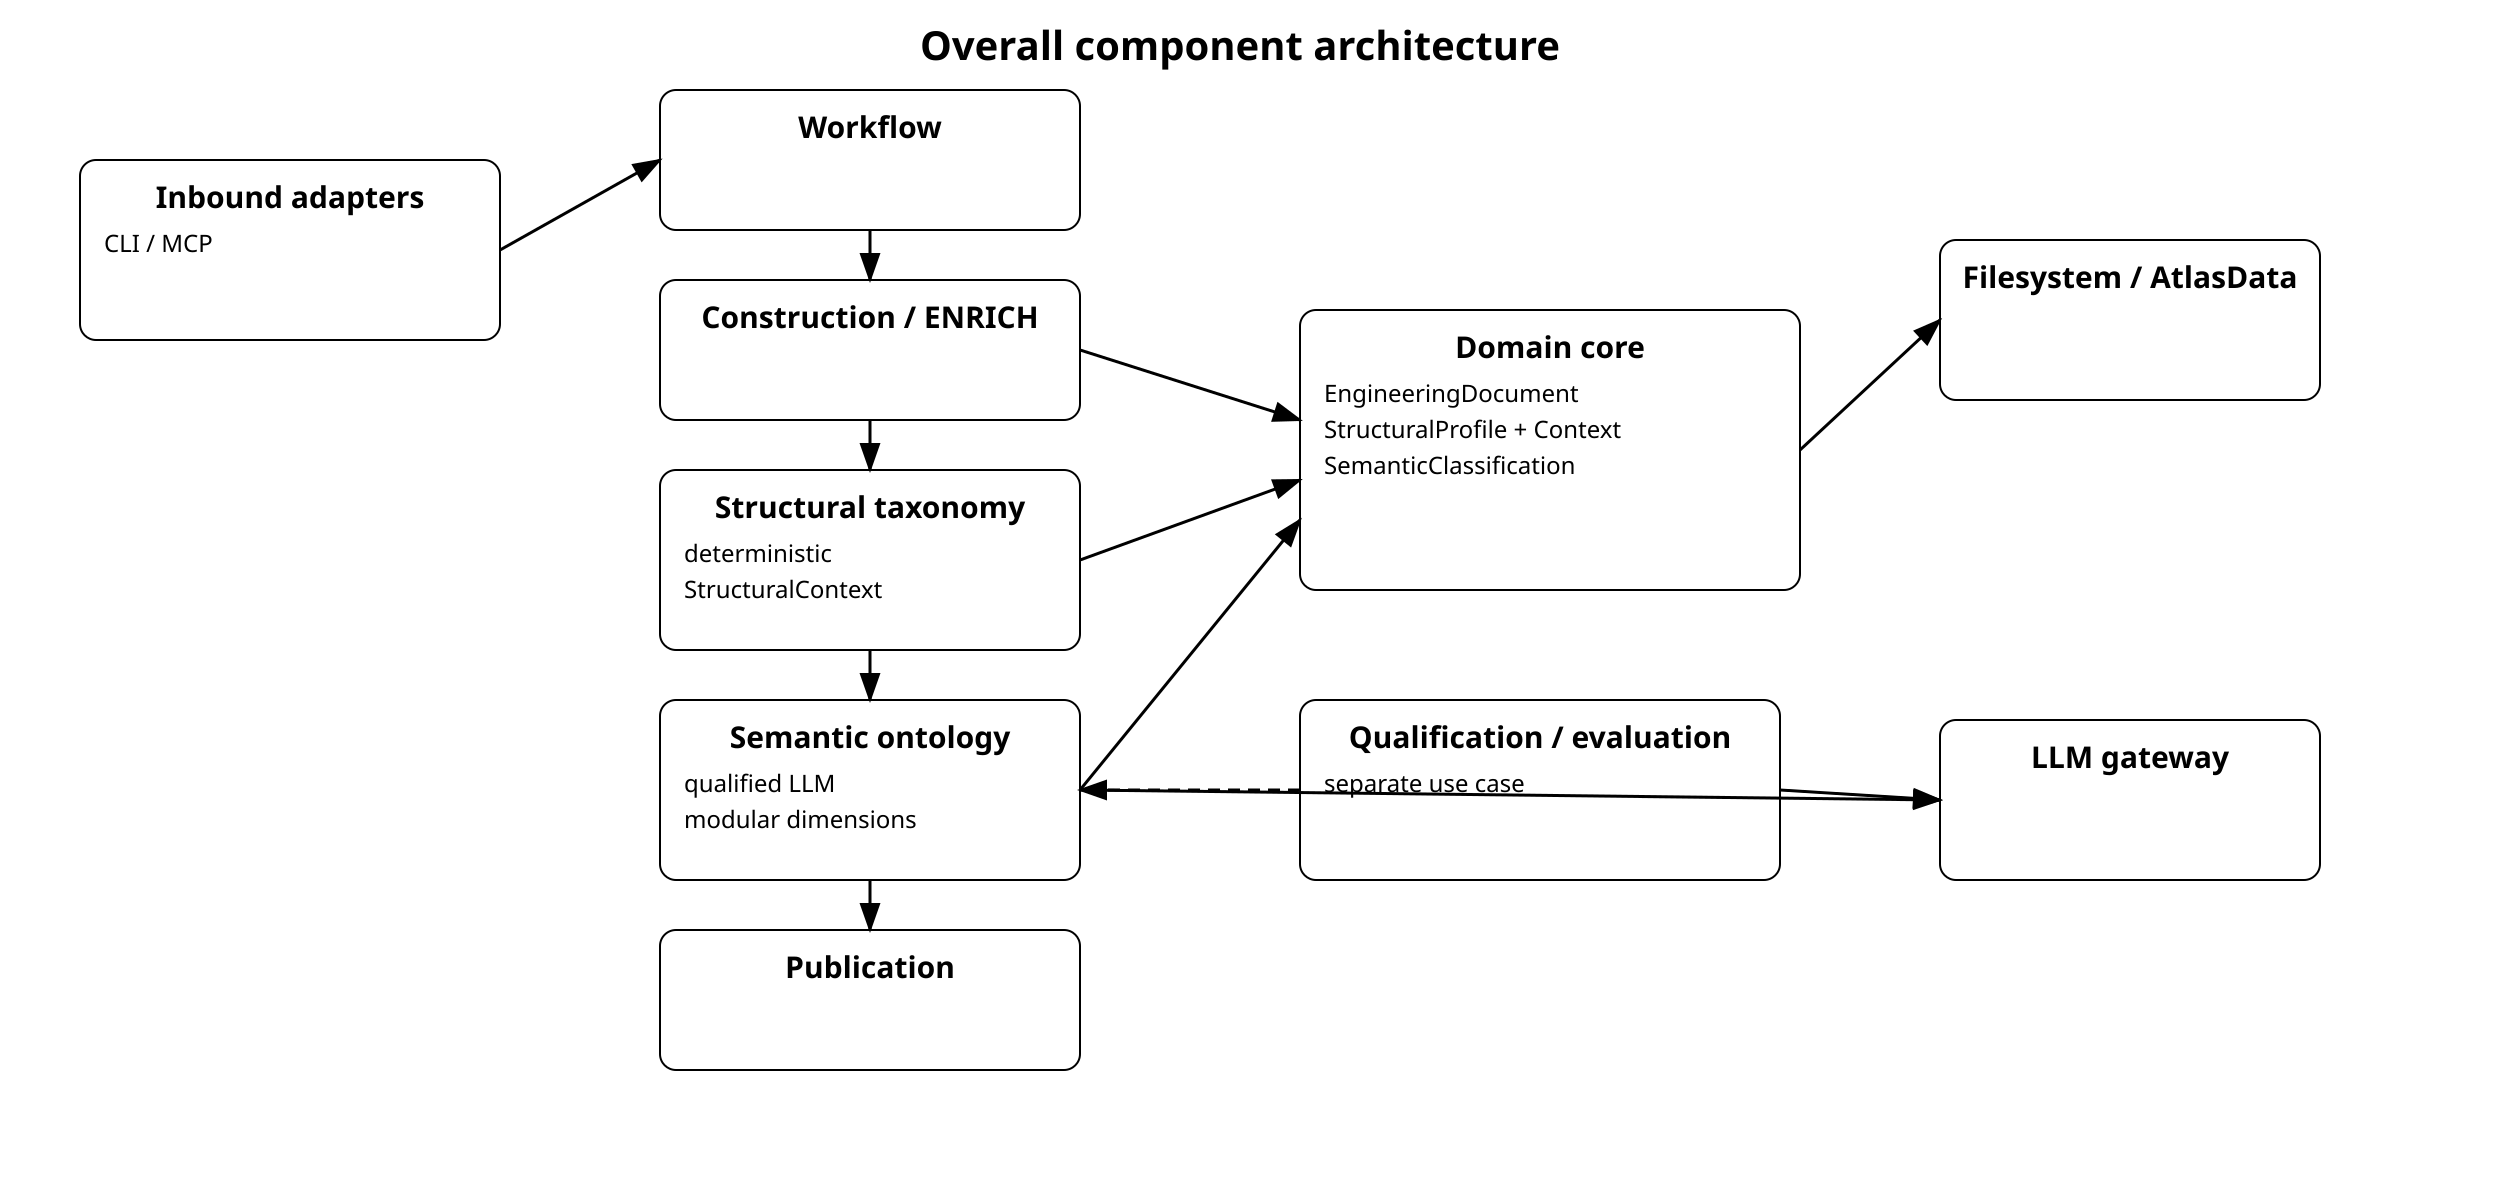
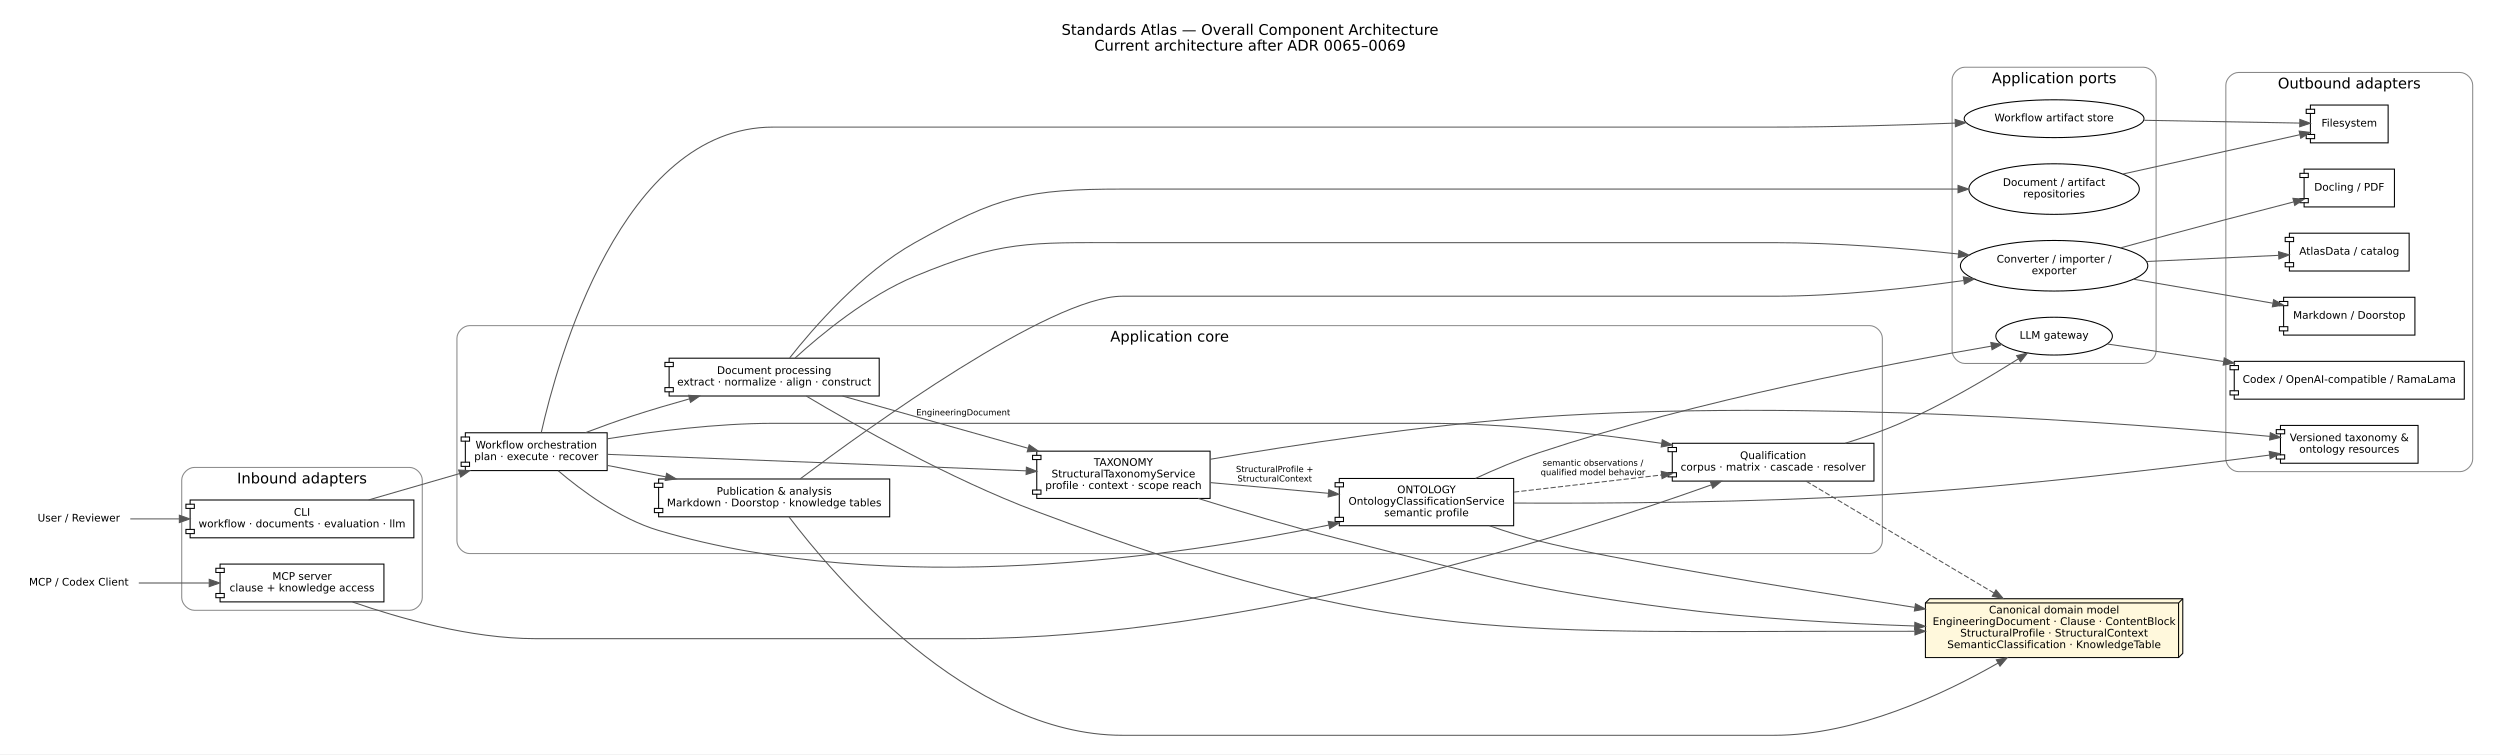
- <svg xmlns="http://www.w3.org/2000/svg" width="1250" height="600" viewBox="0 0 1250 600">
-   <defs>
-     <marker id="arrow" markerWidth="10" markerHeight="7" refX="9" refY="3.5" orient="auto">
-       <polygon points="0 0, 10 3.5, 0 7" fill="black" />
-     </marker>
-   </defs>
-   <rect width="100%" height="100%" fill="white" />
-   <text x="620" y="30" font-family="sans-serif" font-size="20" font-weight="bold" text-anchor="middle">Overall component architecture</text>
-   <rect x="40" y="80" width="210" height="90" rx="8" fill="white" stroke="black" />
-   <text x="145.0" y="104" font-family="sans-serif" font-size="15" font-weight="bold" text-anchor="middle">Inbound adapters</text>
-   <text x="52" y="126" font-family="sans-serif" font-size="12" font-weight="normal" text-anchor="start">CLI / MCP</text>
-   <rect x="330" y="45" width="210" height="70" rx="8" fill="white" stroke="black" />
-   <text x="435.0" y="69" font-family="sans-serif" font-size="15" font-weight="bold" text-anchor="middle">Workflow</text>
-   <rect x="330" y="140" width="210" height="70" rx="8" fill="white" stroke="black" />
-   <text x="435.0" y="164" font-family="sans-serif" font-size="15" font-weight="bold" text-anchor="middle">Construction / ENRICH</text>
-   <rect x="330" y="235" width="210" height="90" rx="8" fill="white" stroke="black" />
-   <text x="435.0" y="259" font-family="sans-serif" font-size="15" font-weight="bold" text-anchor="middle">Structural taxonomy</text>
-   <text x="342" y="281" font-family="sans-serif" font-size="12" font-weight="normal" text-anchor="start">deterministic</text>
-   <text x="342" y="299" font-family="sans-serif" font-size="12" font-weight="normal" text-anchor="start">StructuralContext</text>
-   <rect x="330" y="350" width="210" height="90" rx="8" fill="white" stroke="black" />
-   <text x="435.0" y="374" font-family="sans-serif" font-size="15" font-weight="bold" text-anchor="middle">Semantic ontology</text>
-   <text x="342" y="396" font-family="sans-serif" font-size="12" font-weight="normal" text-anchor="start">qualified LLM</text>
-   <text x="342" y="414" font-family="sans-serif" font-size="12" font-weight="normal" text-anchor="start">modular dimensions</text>
-   <rect x="330" y="465" width="210" height="70" rx="8" fill="white" stroke="black" />
-   <text x="435.0" y="489" font-family="sans-serif" font-size="15" font-weight="bold" text-anchor="middle">Publication</text>
-   <rect x="650" y="350" width="240" height="90" rx="8" fill="white" stroke="black" />
-   <text x="770.0" y="374" font-family="sans-serif" font-size="15" font-weight="bold" text-anchor="middle">Qualification / evaluation</text>
-   <text x="662" y="396" font-family="sans-serif" font-size="12" font-weight="normal" text-anchor="start">separate use case</text>
-   <rect x="650" y="155" width="250" height="140" rx="8" fill="white" stroke="black" />
-   <text x="775.0" y="179" font-family="sans-serif" font-size="15" font-weight="bold" text-anchor="middle">Domain core</text>
-   <text x="662" y="201" font-family="sans-serif" font-size="12" font-weight="normal" text-anchor="start">EngineeringDocument</text>
-   <text x="662" y="219" font-family="sans-serif" font-size="12" font-weight="normal" text-anchor="start">StructuralProfile + Context</text>
-   <text x="662" y="237" font-family="sans-serif" font-size="12" font-weight="normal" text-anchor="start">SemanticClassification</text>
-   <rect x="970" y="120" width="190" height="80" rx="8" fill="white" stroke="black" />
-   <text x="1065.0" y="144" font-family="sans-serif" font-size="15" font-weight="bold" text-anchor="middle">Filesystem / AtlasData</text>
-   <rect x="970" y="360" width="190" height="80" rx="8" fill="white" stroke="black" />
-   <text x="1065.0" y="384" font-family="sans-serif" font-size="15" font-weight="bold" text-anchor="middle">LLM gateway</text>
-   <line x1="250" y1="125" x2="330" y2="80" stroke="black" stroke-width="1.5" marker-end="url(#arrow)" />
-   <line x1="435" y1="115" x2="435" y2="140" stroke="black" stroke-width="1.5" marker-end="url(#arrow)" />
-   <line x1="435" y1="210" x2="435" y2="235" stroke="black" stroke-width="1.5" marker-end="url(#arrow)" />
-   <line x1="435" y1="325" x2="435" y2="350" stroke="black" stroke-width="1.5" marker-end="url(#arrow)" />
-   <line x1="435" y1="440" x2="435" y2="465" stroke="black" stroke-width="1.5" marker-end="url(#arrow)" />
-   <line x1="540" y1="175" x2="650" y2="210" stroke="black" stroke-width="1.5" marker-end="url(#arrow)" />
-   <line x1="540" y1="280" x2="650" y2="240" stroke="black" stroke-width="1.5" marker-end="url(#arrow)" />
-   <line x1="540" y1="395" x2="650" y2="260" stroke="black" stroke-width="1.5" marker-end="url(#arrow)" />
-   <line x1="900" y1="225" x2="970" y2="160" stroke="black" stroke-width="1.5" marker-end="url(#arrow)" />
-   <line x1="540" y1="395" x2="970" y2="400" stroke="black" stroke-width="1.5" marker-end="url(#arrow)" />
-   <line x1="890" y1="395" x2="970" y2="400" stroke="black" stroke-width="1.5" marker-end="url(#arrow)" />
-   <line x1="650" y1="395" x2="540" y2="395" stroke="black" stroke-width="1.5" marker-end="url(#arrow)" stroke-dasharray="6 4" />
+ <svg xmlns="http://www.w3.org/2000/svg" width="2380pt" height="718pt" viewBox="0.00 0.00 2380.00 718.00">
+   <g id="graph0" class="graph" transform="scale(1 1) rotate(0) translate(18 700)">
+     <polygon fill="white" stroke="transparent" points="-18,18 -18,-700 2362,-700 2362,18 -18,18" />
+     <text text-anchor="middle" x="1172" y="-666.8" font-family="DejaVu Sans" font-size="14.00">Standards Atlas — Overall Component Architecture</text>
+     <text text-anchor="middle" x="1172" y="-651.8" font-family="DejaVu Sans" font-size="14.00">Current architecture after ADR 0065–0069</text>
+     <g id="clust1" class="cluster">
+       <path fill="white" stroke="#888888" d="M167,-119C167,-119 372,-119 372,-119 378,-119 384,-125 384,-131 384,-131 384,-243 384,-243 384,-249 378,-255 372,-255 372,-255 167,-255 167,-255 161,-255 155,-249 155,-243 155,-243 155,-131 155,-131 155,-125 161,-119 167,-119" />
+       <text text-anchor="middle" x="269.5" y="-239.8" font-family="DejaVu Sans" font-size="14.00">Inbound adapters</text>
+     </g>
+     <g id="clust2" class="cluster">
+       <path fill="white" stroke="#888888" d="M429,-173C429,-173 1762,-173 1762,-173 1768,-173 1774,-179 1774,-185 1774,-185 1774,-378 1774,-378 1774,-384 1768,-390 1762,-390 1762,-390 429,-390 429,-390 423,-390 417,-384 417,-378 417,-378 417,-185 417,-185 417,-179 423,-173 429,-173" />
+       <text text-anchor="middle" x="1095.5" y="-374.8" font-family="DejaVu Sans" font-size="14.00">Application core</text>
+     </g>
+     <g id="clust3" class="cluster">
+       <path fill="white" stroke="#888888" d="M1852.4,-354C1852.4,-354 2022.6,-354 2022.6,-354 2028.6,-354 2034.6,-360 2034.6,-366 2034.6,-366 2034.6,-624 2034.6,-624 2034.6,-630 2028.6,-636 2022.6,-636 2022.6,-636 1852.4,-636 1852.4,-636 1846.4,-636 1840.4,-630 1840.4,-624 1840.4,-624 1840.4,-366 1840.4,-366 1840.4,-360 1846.4,-354 1852.4,-354" />
+       <text text-anchor="middle" x="1937.5" y="-620.8" font-family="DejaVu Sans" font-size="14.00">Application ports</text>
+     </g>
+     <g id="clust4" class="cluster">
+       <path fill="white" stroke="#888888" d="M2113,-251C2113,-251 2324,-251 2324,-251 2330,-251 2336,-257 2336,-263 2336,-263 2336,-619 2336,-619 2336,-625 2330,-631 2324,-631 2324,-631 2113,-631 2113,-631 2107,-631 2101,-625 2101,-619 2101,-619 2101,-263 2101,-263 2101,-257 2107,-251 2113,-251" />
+       <text text-anchor="middle" x="2218.5" y="-615.8" font-family="DejaVu Sans" font-size="14.00">Outbound adapters</text>
+     </g>
+     <g id="node1" class="node">
+       <path fill="white" stroke="transparent" d="M94,-224C94,-224 20,-224 20,-224 14,-224 8,-218 8,-212 8,-212 8,-200 8,-200 8,-194 14,-188 20,-188 20,-188 94,-188 94,-188 100,-188 106,-194 106,-200 106,-200 106,-212 106,-212 106,-218 100,-224 94,-224" />
+       <text text-anchor="middle" x="57" y="-203.5" font-family="DejaVu Sans" font-size="10.00">User / Reviewer</text>
+     </g>
+     <g id="node3" class="node">
+       <polygon fill="white" stroke="black" points="376,-224 163,-224 163,-220 159,-220 159,-216 163,-216 163,-196 159,-196 159,-192 163,-192 163,-188 376,-188 376,-224" />
+       <polyline fill="none" stroke="black" points="163,-220 167,-220 167,-216 163,-216 " />
+       <polyline fill="none" stroke="black" points="163,-196 167,-196 167,-192 163,-192 " />
+       <text text-anchor="middle" x="269.5" y="-209" font-family="DejaVu Sans" font-size="10.00">CLI</text>
+       <text text-anchor="middle" x="269.5" y="-198" font-family="DejaVu Sans" font-size="10.00">workflow · documents · evaluation · llm</text>
+     </g>
+     <g id="edge1" class="edge">
+       <path fill="none" stroke="#555555" d="M106.03,-206C120.1,-206 136.12,-206 152.5,-206" />
+       <polygon fill="#555555" stroke="#555555" points="152.73,-209.5 162.73,-206 152.73,-202.5 152.73,-209.5" />
+     </g>
+     <g id="node2" class="node">
+       <path fill="white" stroke="transparent" d="M102,-163C102,-163 12,-163 12,-163 6,-163 0,-157 0,-151 0,-151 0,-139 0,-139 0,-133 6,-127 12,-127 12,-127 102,-127 102,-127 108,-127 114,-133 114,-139 114,-139 114,-151 114,-151 114,-157 108,-163 102,-163" />
+       <text text-anchor="middle" x="57" y="-142.5" font-family="DejaVu Sans" font-size="10.00">MCP / Codex Client</text>
+     </g>
+     <g id="node4" class="node">
+       <polygon fill="white" stroke="black" points="347.5,-163 191.5,-163 191.5,-159 187.5,-159 187.5,-155 191.5,-155 191.5,-135 187.5,-135 187.5,-131 191.5,-131 191.5,-127 347.5,-127 347.5,-163" />
+       <polyline fill="none" stroke="black" points="191.5,-159 195.5,-159 195.5,-155 191.5,-155 " />
+       <polyline fill="none" stroke="black" points="191.5,-135 195.5,-135 195.5,-131 191.5,-131 " />
+       <text text-anchor="middle" x="269.5" y="-148" font-family="DejaVu Sans" font-size="10.00">MCP server</text>
+       <text text-anchor="middle" x="269.5" y="-137" font-family="DejaVu Sans" font-size="10.00">clause + knowledge access</text>
+     </g>
+     <g id="edge2" class="edge">
+       <path fill="none" stroke="#555555" d="M114.13,-145C134.62,-145 158.31,-145 180.89,-145" />
+       <polygon fill="#555555" stroke="#555555" points="181.17,-148.5 191.17,-145 181.17,-141.5 181.17,-148.5" />
+     </g>
+     <g id="node5" class="node">
+       <polygon fill="white" stroke="black" points="560,-288 425,-288 425,-284 421,-284 421,-280 425,-280 425,-260 421,-260 421,-256 425,-256 425,-252 560,-252 560,-288" />
+       <polyline fill="none" stroke="black" points="425,-284 429,-284 429,-280 425,-280 " />
+       <polyline fill="none" stroke="black" points="425,-260 429,-260 429,-256 425,-256 " />
+       <text text-anchor="middle" x="492.5" y="-273" font-family="DejaVu Sans" font-size="10.00">Workflow orchestration</text>
+       <text text-anchor="middle" x="492.5" y="-262" font-family="DejaVu Sans" font-size="10.00">plan · execute · recover</text>
+     </g>
+     <g id="edge3" class="edge">
+       <path fill="none" stroke="#555555" d="M332.94,-224.08C359.89,-231.89 391.57,-241.06 419.5,-249.15" />
+       <polygon fill="#555555" stroke="#555555" points="418.63,-252.54 429.21,-251.96 420.58,-245.82 418.63,-252.54" />
+     </g>
+     <g id="node9" class="node">
+       <polygon fill="white" stroke="black" points="1766,-278 1574,-278 1574,-274 1570,-274 1570,-270 1574,-270 1574,-250 1570,-250 1570,-246 1574,-246 1574,-242 1766,-242 1766,-278" />
+       <polyline fill="none" stroke="black" points="1574,-274 1578,-274 1578,-270 1574,-270 " />
+       <polyline fill="none" stroke="black" points="1574,-250 1578,-250 1578,-246 1574,-246 " />
+       <text text-anchor="middle" x="1670" y="-263" font-family="DejaVu Sans" font-size="10.00">Qualification</text>
+       <text text-anchor="middle" x="1670" y="-252" font-family="DejaVu Sans" font-size="10.00">corpus · matrix · cascade · resolver</text>
+     </g>
+     <g id="edge4" class="edge">
+       <path fill="none" stroke="#555555" d="M317.57,-126.91C361.79,-111.55 430.15,-92 491.5,-92 491.5,-92 491.5,-92 900,-92 1171.37,-92 1484.44,-193.08 1611.24,-238.43" />
+       <polygon fill="#555555" stroke="#555555" points="1610.18,-241.77 1620.77,-241.86 1612.55,-235.18 1610.18,-241.77" />
+     </g>
+     <g id="node6" class="node">
+       <polygon fill="white" stroke="black" points="819,-359 619,-359 619,-355 615,-355 615,-351 619,-351 619,-331 615,-331 615,-327 619,-327 619,-323 819,-323 819,-359" />
+       <polyline fill="none" stroke="black" points="619,-355 623,-355 623,-351 619,-351 " />
+       <polyline fill="none" stroke="black" points="619,-331 623,-331 623,-327 619,-327 " />
+       <text text-anchor="middle" x="719" y="-344" font-family="DejaVu Sans" font-size="10.00">Document processing</text>
+       <text text-anchor="middle" x="719" y="-333" font-family="DejaVu Sans" font-size="10.00">extract · normalize · align · construct</text>
+     </g>
+     <g id="edge5" class="edge">
+       <path fill="none" stroke="#555555" d="M539.26,-288.1C553.5,-293.49 569.32,-299.22 584,-304 601.43,-309.67 620.31,-315.23 638.24,-320.25" />
+       <polygon fill="#555555" stroke="#555555" points="637.53,-323.68 648.1,-322.98 639.39,-316.93 637.53,-323.68" />
+     </g>
+     <g id="node7" class="node">
+       <polygon fill="white" stroke="black" points="1134,-270.5 969,-270.5 969,-266.5 965,-266.5 965,-262.5 969,-262.5 969,-233.5 965,-233.5 965,-229.5 969,-229.5 969,-225.5 1134,-225.5 1134,-270.5" />
+       <polyline fill="none" stroke="black" points="969,-266.5 973,-266.5 973,-262.5 969,-262.5 " />
+       <polyline fill="none" stroke="black" points="969,-233.5 973,-233.5 973,-229.5 969,-229.5 " />
+       <text text-anchor="middle" x="1051.5" y="-256.5" font-family="DejaVu Sans" font-size="10.00">TAXONOMY</text>
+       <text text-anchor="middle" x="1051.5" y="-245.5" font-family="DejaVu Sans" font-size="10.00">StructuralTaxonomyService</text>
+       <text text-anchor="middle" x="1051.5" y="-234.5" font-family="DejaVu Sans" font-size="10.00">profile · context · scope reach</text>
+     </g>
+     <g id="edge6" class="edge">
+       <path fill="none" stroke="#555555" d="M560.02,-267.46C627.72,-264.87 735.66,-260.7 829,-257 871.63,-255.31 918.87,-253.39 958.74,-251.77" />
+       <polygon fill="#555555" stroke="#555555" points="959.13,-255.25 968.97,-251.35 958.84,-248.26 959.13,-255.25" />
+     </g>
+     <g id="node8" class="node">
+       <polygon fill="white" stroke="black" points="1423,-244.5 1257,-244.5 1257,-240.5 1253,-240.5 1253,-236.5 1257,-236.5 1257,-207.5 1253,-207.5 1253,-203.5 1257,-203.5 1257,-199.5 1423,-199.5 1423,-244.5" />
+       <polyline fill="none" stroke="black" points="1257,-240.5 1261,-240.5 1261,-236.5 1257,-236.5 " />
+       <polyline fill="none" stroke="black" points="1257,-207.5 1261,-207.5 1261,-203.5 1257,-203.5 " />
+       <text text-anchor="middle" x="1340" y="-230.5" font-family="DejaVu Sans" font-size="10.00">ONTOLOGY</text>
+       <text text-anchor="middle" x="1340" y="-219.5" font-family="DejaVu Sans" font-size="10.00">OntologyClassificationService</text>
+       <text text-anchor="middle" x="1340" y="-208.5" font-family="DejaVu Sans" font-size="10.00">semantic profile</text>
+     </g>
+     <g id="edge7" class="edge">
+       <path fill="none" stroke="#555555" d="M513.36,-251.88C535.03,-233.45 571.63,-206.07 609,-195 830.47,-129.4 1106.3,-170.81 1247.05,-200.17" />
+       <polygon fill="#555555" stroke="#555555" points="1246.44,-203.62 1256.95,-202.26 1247.89,-196.77 1246.44,-203.62" />
+     </g>
+     <g id="edge8" class="edge">
+       <path fill="none" stroke="#555555" d="M560.05,-282.24C604.59,-289.38 664.61,-297 718,-297 718,-297 718,-297 1341,-297 1415.79,-297 1499.58,-287.38 1563.75,-277.95" />
+       <polygon fill="#555555" stroke="#555555" points="1564.5,-281.38 1573.87,-276.44 1563.47,-274.46 1564.5,-281.38" />
+     </g>
+     <g id="node10" class="node">
+       <polygon fill="white" stroke="black" points="829,-244 609,-244 609,-240 605,-240 605,-236 609,-236 609,-216 605,-216 605,-212 609,-212 609,-208 829,-208 829,-244" />
+       <polyline fill="none" stroke="black" points="609,-240 613,-240 613,-236 609,-236 " />
+       <polyline fill="none" stroke="black" points="609,-216 613,-216 613,-212 609,-212 " />
+       <text text-anchor="middle" x="719" y="-229" font-family="DejaVu Sans" font-size="10.00">Publication &amp; analysis</text>
+       <text text-anchor="middle" x="719" y="-218" font-family="DejaVu Sans" font-size="10.00">Markdown · Doorstop · knowledge tables</text>
+     </g>
+     <g id="edge9" class="edge">
+       <path fill="none" stroke="#555555" d="M560.25,-256.92C577.75,-253.49 597.03,-249.71 615.92,-246.01" />
+       <polygon fill="#555555" stroke="#555555" points="616.61,-249.44 625.75,-244.08 615.26,-242.57 616.61,-249.44" />
+     </g>
+     <g id="node15" class="node">
+       <ellipse fill="white" stroke="black" cx="1937.5" cy="-587" rx="85.59" ry="18" />
+       <text text-anchor="middle" x="1937.5" y="-584.5" font-family="DejaVu Sans" font-size="10.00">Workflow artifact store</text>
+     </g>
+     <g id="edge20" class="edge">
+       <path fill="none" stroke="#555555" d="M497.32,-288.4C512.29,-354.93 573.44,-579 718,-579 718,-579 718,-579 1671,-579 1728.28,-579 1792.49,-580.88 1843.41,-582.82" />
+       <polygon fill="#555555" stroke="#555555" points="1843.28,-586.32 1853.41,-583.21 1843.55,-579.33 1843.28,-586.32" />
+     </g>
+     <g id="edge10" class="edge">
+       <path fill="none" stroke="#555555" d="M784.12,-322.96C834.32,-308.83 904.76,-289.01 960.59,-273.3" />
+       <polygon fill="#555555" stroke="#555555" points="961.81,-276.59 970.49,-270.52 959.91,-269.86 961.81,-276.59" />
+       <text text-anchor="middle" x="899" y="-304.6" font-family="DejaVu Sans" font-size="8.00">EngineeringDocument</text>
+     </g>
+     <g id="node11" class="node">
+       <polygon fill="#fff8dc" stroke="black" points="2060,-130 1819,-130 1815,-126 1815,-74 2056,-74 2060,-78 2060,-130" />
+       <polyline fill="none" stroke="black" points="2056,-126 1815,-126 " />
+       <polyline fill="none" stroke="black" points="2056,-126 2056,-74 " />
+       <polyline fill="none" stroke="black" points="2056,-126 2060,-130 " />
+       <text text-anchor="middle" x="1937.5" y="-116" font-family="DejaVu Sans" font-size="10.00">Canonical domain model</text>
+       <text text-anchor="middle" x="1937.5" y="-105" font-family="DejaVu Sans" font-size="10.00">EngineeringDocument · Clause · ContentBlock</text>
+       <text text-anchor="middle" x="1937.5" y="-94" font-family="DejaVu Sans" font-size="10.00">StructuralProfile · StructuralContext</text>
+       <text text-anchor="middle" x="1937.5" y="-83" font-family="DejaVu Sans" font-size="10.00">SemanticClassification · KnowledgeTable</text>
+     </g>
+     <g id="edge13" class="edge">
+       <path fill="none" stroke="#555555" d="M749.63,-322.9C795.27,-295.68 886.19,-244.11 969,-213 1313.85,-83.44 1421.61,-99.85 1790,-99 1794.83,-98.99 1799.76,-99 1804.73,-99.02" />
+       <polygon fill="#555555" stroke="#555555" points="1804.97,-102.52 1814.99,-99.09 1805.02,-95.52 1804.97,-102.52" />
+     </g>
+     <g id="node12" class="node">
+       <ellipse fill="white" stroke="black" cx="1937.5" cy="-520" rx="81.13" ry="24.08" />
+       <text text-anchor="middle" x="1937.5" y="-523" font-family="DejaVu Sans" font-size="10.00">Document / artifact</text>
+       <text text-anchor="middle" x="1937.5" y="-512" font-family="DejaVu Sans" font-size="10.00">repositories</text>
+     </g>
+     <g id="edge18" class="edge">
+       <path fill="none" stroke="#555555" d="M733.79,-359.31C755.84,-387.28 801.8,-440.4 853,-469 932.14,-513.22 959.84,-520 1050.5,-520 1050.5,-520 1050.5,-520 1671,-520 1729.23,-520 1794.64,-520 1845.97,-520" />
+       <polygon fill="#555555" stroke="#555555" points="1846.04,-523.5 1856.04,-520 1846.04,-516.5 1846.04,-523.5" />
+     </g>
+     <g id="node13" class="node">
+       <ellipse fill="white" stroke="black" cx="1937.5" cy="-447" rx="89.19" ry="24.08" />
+       <text text-anchor="middle" x="1937.5" y="-450" font-family="DejaVu Sans" font-size="10.00">Converter / importer /</text>
+       <text text-anchor="middle" x="1937.5" y="-439" font-family="DejaVu Sans" font-size="10.00">exporter</text>
+     </g>
+     <g id="edge19" class="edge">
+       <path fill="none" stroke="#555555" d="M738.95,-359.17C763.27,-381.36 807.75,-418.25 853,-437 935.15,-471.05 961.58,-469 1050.5,-469 1050.5,-469 1050.5,-469 1671,-469 1729.54,-469 1795.09,-463.62 1846.41,-458.19" />
+       <polygon fill="#555555" stroke="#555555" points="1846.91,-461.65 1856.48,-457.1 1846.16,-454.69 1846.91,-461.65" />
+     </g>
+     <g id="edge11" class="edge">
+       <path fill="none" stroke="#555555" d="M1134.22,-240.58C1169.29,-237.4 1210.44,-233.67 1246.62,-230.38" />
+       <polygon fill="#555555" stroke="#555555" points="1247.04,-233.86 1256.68,-229.47 1246.4,-226.89 1247.04,-233.86" />
+       <text text-anchor="middle" x="1195.5" y="-250.6" font-family="DejaVu Sans" font-size="8.00">StructuralProfile +</text>
+       <text text-anchor="middle" x="1195.5" y="-241.6" font-family="DejaVu Sans" font-size="8.00">StructuralContext</text>
+     </g>
+     <g id="edge14" class="edge">
+       <path fill="none" stroke="#555555" d="M1122.6,-225.49C1161.89,-213.28 1211.92,-198.39 1257,-187 1396.52,-151.73 1431.28,-139.49 1574,-121 1650.1,-111.14 1735.81,-106.36 1804.78,-104.06" />
+       <polygon fill="#555555" stroke="#555555" points="1804.95,-107.56 1814.83,-103.74 1804.73,-100.56 1804.95,-107.56" />
+     </g>
+     <g id="node21" class="node">
+       <polygon fill="white" stroke="black" points="2284,-295 2153,-295 2153,-291 2149,-291 2149,-287 2153,-287 2153,-267 2149,-267 2149,-263 2153,-263 2153,-259 2284,-259 2284,-295" />
+       <polyline fill="none" stroke="black" points="2153,-291 2157,-291 2157,-287 2153,-287 " />
+       <polyline fill="none" stroke="black" points="2153,-267 2157,-267 2157,-263 2153,-263 " />
+       <text text-anchor="middle" x="2218.5" y="-280" font-family="DejaVu Sans" font-size="10.00">Versioned taxonomy &amp;</text>
+       <text text-anchor="middle" x="2218.5" y="-269" font-family="DejaVu Sans" font-size="10.00">ontology resources</text>
+     </g>
+     <g id="edge30" class="edge">
+       <path fill="none" stroke="#555555" d="M1134.13,-262.77C1213.67,-276.36 1338.17,-295.5 1447,-303 1702,-320.56 2005.32,-297.45 2142.97,-284.58" />
+       <polygon fill="#555555" stroke="#555555" points="2143.36,-288.06 2152.99,-283.63 2142.7,-281.09 2143.36,-288.06" />
+     </g>
+     <g id="edge12" class="edge">
+       <path fill="none" stroke="#555555" stroke-dasharray="5,2" d="M1423.34,-231.54C1465.86,-236.47 1518.21,-242.53 1563.64,-247.79" />
+       <polygon fill="#555555" stroke="#555555" points="1563.49,-251.3 1573.83,-248.97 1564.3,-244.35 1563.49,-251.3" />
+       <text text-anchor="middle" x="1498.5" y="-256.6" font-family="DejaVu Sans" font-size="8.00">semantic observations /</text>
+       <text text-anchor="middle" x="1498.5" y="-247.6" font-family="DejaVu Sans" font-size="8.00">qualified model behavior</text>
+     </g>
+     <g id="edge15" class="edge">
+       <path fill="none" stroke="#555555" d="M1399.89,-199.48C1415.08,-194.21 1431.52,-188.98 1447,-185 1512.87,-168.05 1683.55,-140.45 1804.78,-121.78" />
+       <polygon fill="#555555" stroke="#555555" points="1805.53,-125.21 1814.89,-120.23 1804.47,-118.29 1805.53,-125.21" />
+     </g>
+     <g id="node14" class="node">
+       <ellipse fill="white" stroke="black" cx="1937.5" cy="-380" rx="55.49" ry="18" />
+       <text text-anchor="middle" x="1937.5" y="-377.5" font-family="DejaVu Sans" font-size="10.00">LLM gateway</text>
+     </g>
+     <g id="edge21" class="edge">
+       <path fill="none" stroke="#555555" d="M1386.67,-244.58C1405.09,-253.07 1426.75,-262.28 1447,-269 1598.87,-319.36 1784.71,-354.58 1877.65,-370.47" />
+       <polygon fill="#555555" stroke="#555555" points="1877.26,-373.96 1887.71,-372.18 1878.43,-367.06 1877.26,-373.96" />
+     </g>
+     <g id="edge31" class="edge">
+       <path fill="none" stroke="#555555" d="M1423.29,-221.09C1510.46,-220.65 1652.06,-221.43 1774,-229 1903.93,-237.06 2054.45,-255.23 2142.49,-266.76" />
+       <polygon fill="#555555" stroke="#555555" points="2142.28,-270.26 2152.65,-268.1 2143.2,-263.32 2142.28,-270.26" />
+     </g>
+     <g id="edge17" class="edge">
+       <path fill="none" stroke="#555555" stroke-dasharray="5,2" d="M1701.46,-241.88C1744.94,-216 1825.57,-168.01 1880.12,-135.55" />
+       <polygon fill="#555555" stroke="#555555" points="1882.18,-138.4 1888.98,-130.28 1878.6,-132.38 1882.18,-138.4" />
+     </g>
+     <g id="edge22" class="edge">
+       <path fill="none" stroke="#555555" d="M1738.59,-278C1755.94,-283.39 1774.4,-289.81 1791,-297 1831.39,-314.49 1874.87,-340.31 1903.68,-358.5" />
+       <polygon fill="#555555" stroke="#555555" points="1901.81,-361.46 1912.13,-363.88 1905.57,-355.55 1901.81,-361.46" />
+     </g>
+     <g id="edge16" class="edge">
+       <path fill="none" stroke="#555555" d="M733.16,-207.89C773.8,-154.26 903.48,0 1050.5,0 1050.5,0 1050.5,0 1671,0 1749.19,0 1832.22,-39.02 1884.2,-68.79" />
+       <polygon fill="#555555" stroke="#555555" points="1882.5,-71.85 1892.9,-73.86 1886.02,-65.8 1882.5,-71.85" />
+     </g>
+     <g id="edge23" class="edge">
+       <path fill="none" stroke="#555555" d="M743.68,-244.06C807.28,-291.86 981.65,-418 1050.5,-418 1050.5,-418 1050.5,-418 1671,-418 1731.53,-418 1799.37,-425.54 1851.32,-432.93" />
+       <polygon fill="#555555" stroke="#555555" points="1851.09,-436.44 1861.49,-434.41 1852.1,-429.51 1851.09,-436.44" />
+     </g>
+     <g id="node16" class="node">
+       <polygon fill="white" stroke="black" points="2255.5,-600 2181.5,-600 2181.5,-596 2177.5,-596 2177.5,-592 2181.5,-592 2181.5,-572 2177.5,-572 2177.5,-568 2181.5,-568 2181.5,-564 2255.5,-564 2255.5,-600" />
+       <polyline fill="none" stroke="black" points="2181.5,-596 2185.5,-596 2185.5,-592 2181.5,-592 " />
+       <polyline fill="none" stroke="black" points="2181.5,-572 2185.5,-572 2185.5,-568 2181.5,-568 " />
+       <text text-anchor="middle" x="2218.5" y="-579.5" font-family="DejaVu Sans" font-size="10.00">Filesystem</text>
+     </g>
+     <g id="edge24" class="edge">
+       <path fill="none" stroke="#555555" d="M2003.21,-534.38C2054.69,-545.82 2125.47,-561.55 2171.35,-571.74" />
+       <polygon fill="#555555" stroke="#555555" points="2170.79,-575.21 2181.31,-573.96 2172.31,-568.37 2170.79,-575.21" />
+     </g>
+     <g id="node17" class="node">
+       <polygon fill="white" stroke="black" points="2261.5,-539 2175.5,-539 2175.5,-535 2171.5,-535 2171.5,-531 2175.5,-531 2175.5,-511 2171.5,-511 2171.5,-507 2175.5,-507 2175.5,-503 2261.5,-503 2261.5,-539" />
+       <polyline fill="none" stroke="black" points="2175.5,-535 2179.5,-535 2179.5,-531 2175.5,-531 " />
+       <polyline fill="none" stroke="black" points="2175.5,-511 2179.5,-511 2179.5,-507 2175.5,-507 " />
+       <text text-anchor="middle" x="2218.5" y="-518.5" font-family="DejaVu Sans" font-size="10.00">Docling / PDF</text>
+     </g>
+     <g id="edge26" class="edge">
+       <path fill="none" stroke="#555555" d="M2000.57,-464C2030.84,-472.24 2067.8,-482.23 2101,-491 2122.07,-496.57 2145.33,-502.58 2165.48,-507.75" />
+       <polygon fill="#555555" stroke="#555555" points="2164.85,-511.2 2175.41,-510.29 2166.59,-504.42 2164.85,-511.2" />
+     </g>
+     <g id="node18" class="node">
+       <polygon fill="white" stroke="black" points="2275.5,-478 2161.5,-478 2161.5,-474 2157.5,-474 2157.5,-470 2161.5,-470 2161.5,-450 2157.5,-450 2157.5,-446 2161.5,-446 2161.5,-442 2275.5,-442 2275.5,-478" />
+       <polyline fill="none" stroke="black" points="2161.5,-474 2165.5,-474 2165.5,-470 2161.5,-470 " />
+       <polyline fill="none" stroke="black" points="2161.5,-450 2165.5,-450 2165.5,-446 2161.5,-446 " />
+       <text text-anchor="middle" x="2218.5" y="-457.5" font-family="DejaVu Sans" font-size="10.00">AtlasData / catalog</text>
+     </g>
+     <g id="edge27" class="edge">
+       <path fill="none" stroke="#555555" d="M2025.63,-451.06C2066.11,-452.95 2113.48,-455.15 2151.02,-456.9" />
+       <polygon fill="#555555" stroke="#555555" points="2151.18,-460.41 2161.33,-457.38 2151.51,-453.42 2151.18,-460.41" />
+     </g>
+     <g id="node19" class="node">
+       <polygon fill="white" stroke="black" points="2281,-417 2156,-417 2156,-413 2152,-413 2152,-409 2156,-409 2156,-389 2152,-389 2152,-385 2156,-385 2156,-381 2281,-381 2281,-417" />
+       <polyline fill="none" stroke="black" points="2156,-413 2160,-413 2160,-409 2156,-409 " />
+       <polyline fill="none" stroke="black" points="2156,-389 2160,-389 2160,-385 2156,-385 " />
+       <text text-anchor="middle" x="2218.5" y="-396.5" font-family="DejaVu Sans" font-size="10.00">Markdown / Doorstop</text>
+     </g>
+     <g id="edge28" class="edge">
+       <path fill="none" stroke="#555555" d="M2013.27,-434.14C2054.34,-427.07 2105.02,-418.35 2145.63,-411.37" />
+       <polygon fill="#555555" stroke="#555555" points="2146.46,-414.77 2155.72,-409.63 2145.27,-407.87 2146.46,-414.77" />
+     </g>
+     <g id="node20" class="node">
+       <polygon fill="white" stroke="black" points="2328,-356 2109,-356 2109,-352 2105,-352 2105,-348 2109,-348 2109,-328 2105,-328 2105,-324 2109,-324 2109,-320 2328,-320 2328,-356" />
+       <polyline fill="none" stroke="black" points="2109,-352 2113,-352 2113,-348 2109,-348 " />
+       <polyline fill="none" stroke="black" points="2109,-328 2113,-328 2113,-324 2109,-324 " />
+       <text text-anchor="middle" x="2218.5" y="-335.5" font-family="DejaVu Sans" font-size="10.00">Codex / OpenAI-compatible / RamaLama</text>
+     </g>
+     <g id="edge29" class="edge">
+       <path fill="none" stroke="#555555" d="M1988.06,-372.54C2018.82,-367.91 2059.75,-361.75 2098.52,-355.91" />
+       <polygon fill="#555555" stroke="#555555" points="2099.49,-359.3 2108.86,-354.36 2098.45,-352.38 2099.49,-359.3" />
+     </g>
+     <g id="edge25" class="edge">
+       <path fill="none" stroke="#555555" d="M2023.35,-585.48C2072.01,-584.61 2131.23,-583.55 2171.37,-582.83" />
+       <polygon fill="#555555" stroke="#555555" points="2171.46,-586.33 2181.4,-582.65 2171.34,-579.33 2171.46,-586.33" />
+     </g>
+   </g>
</svg>
